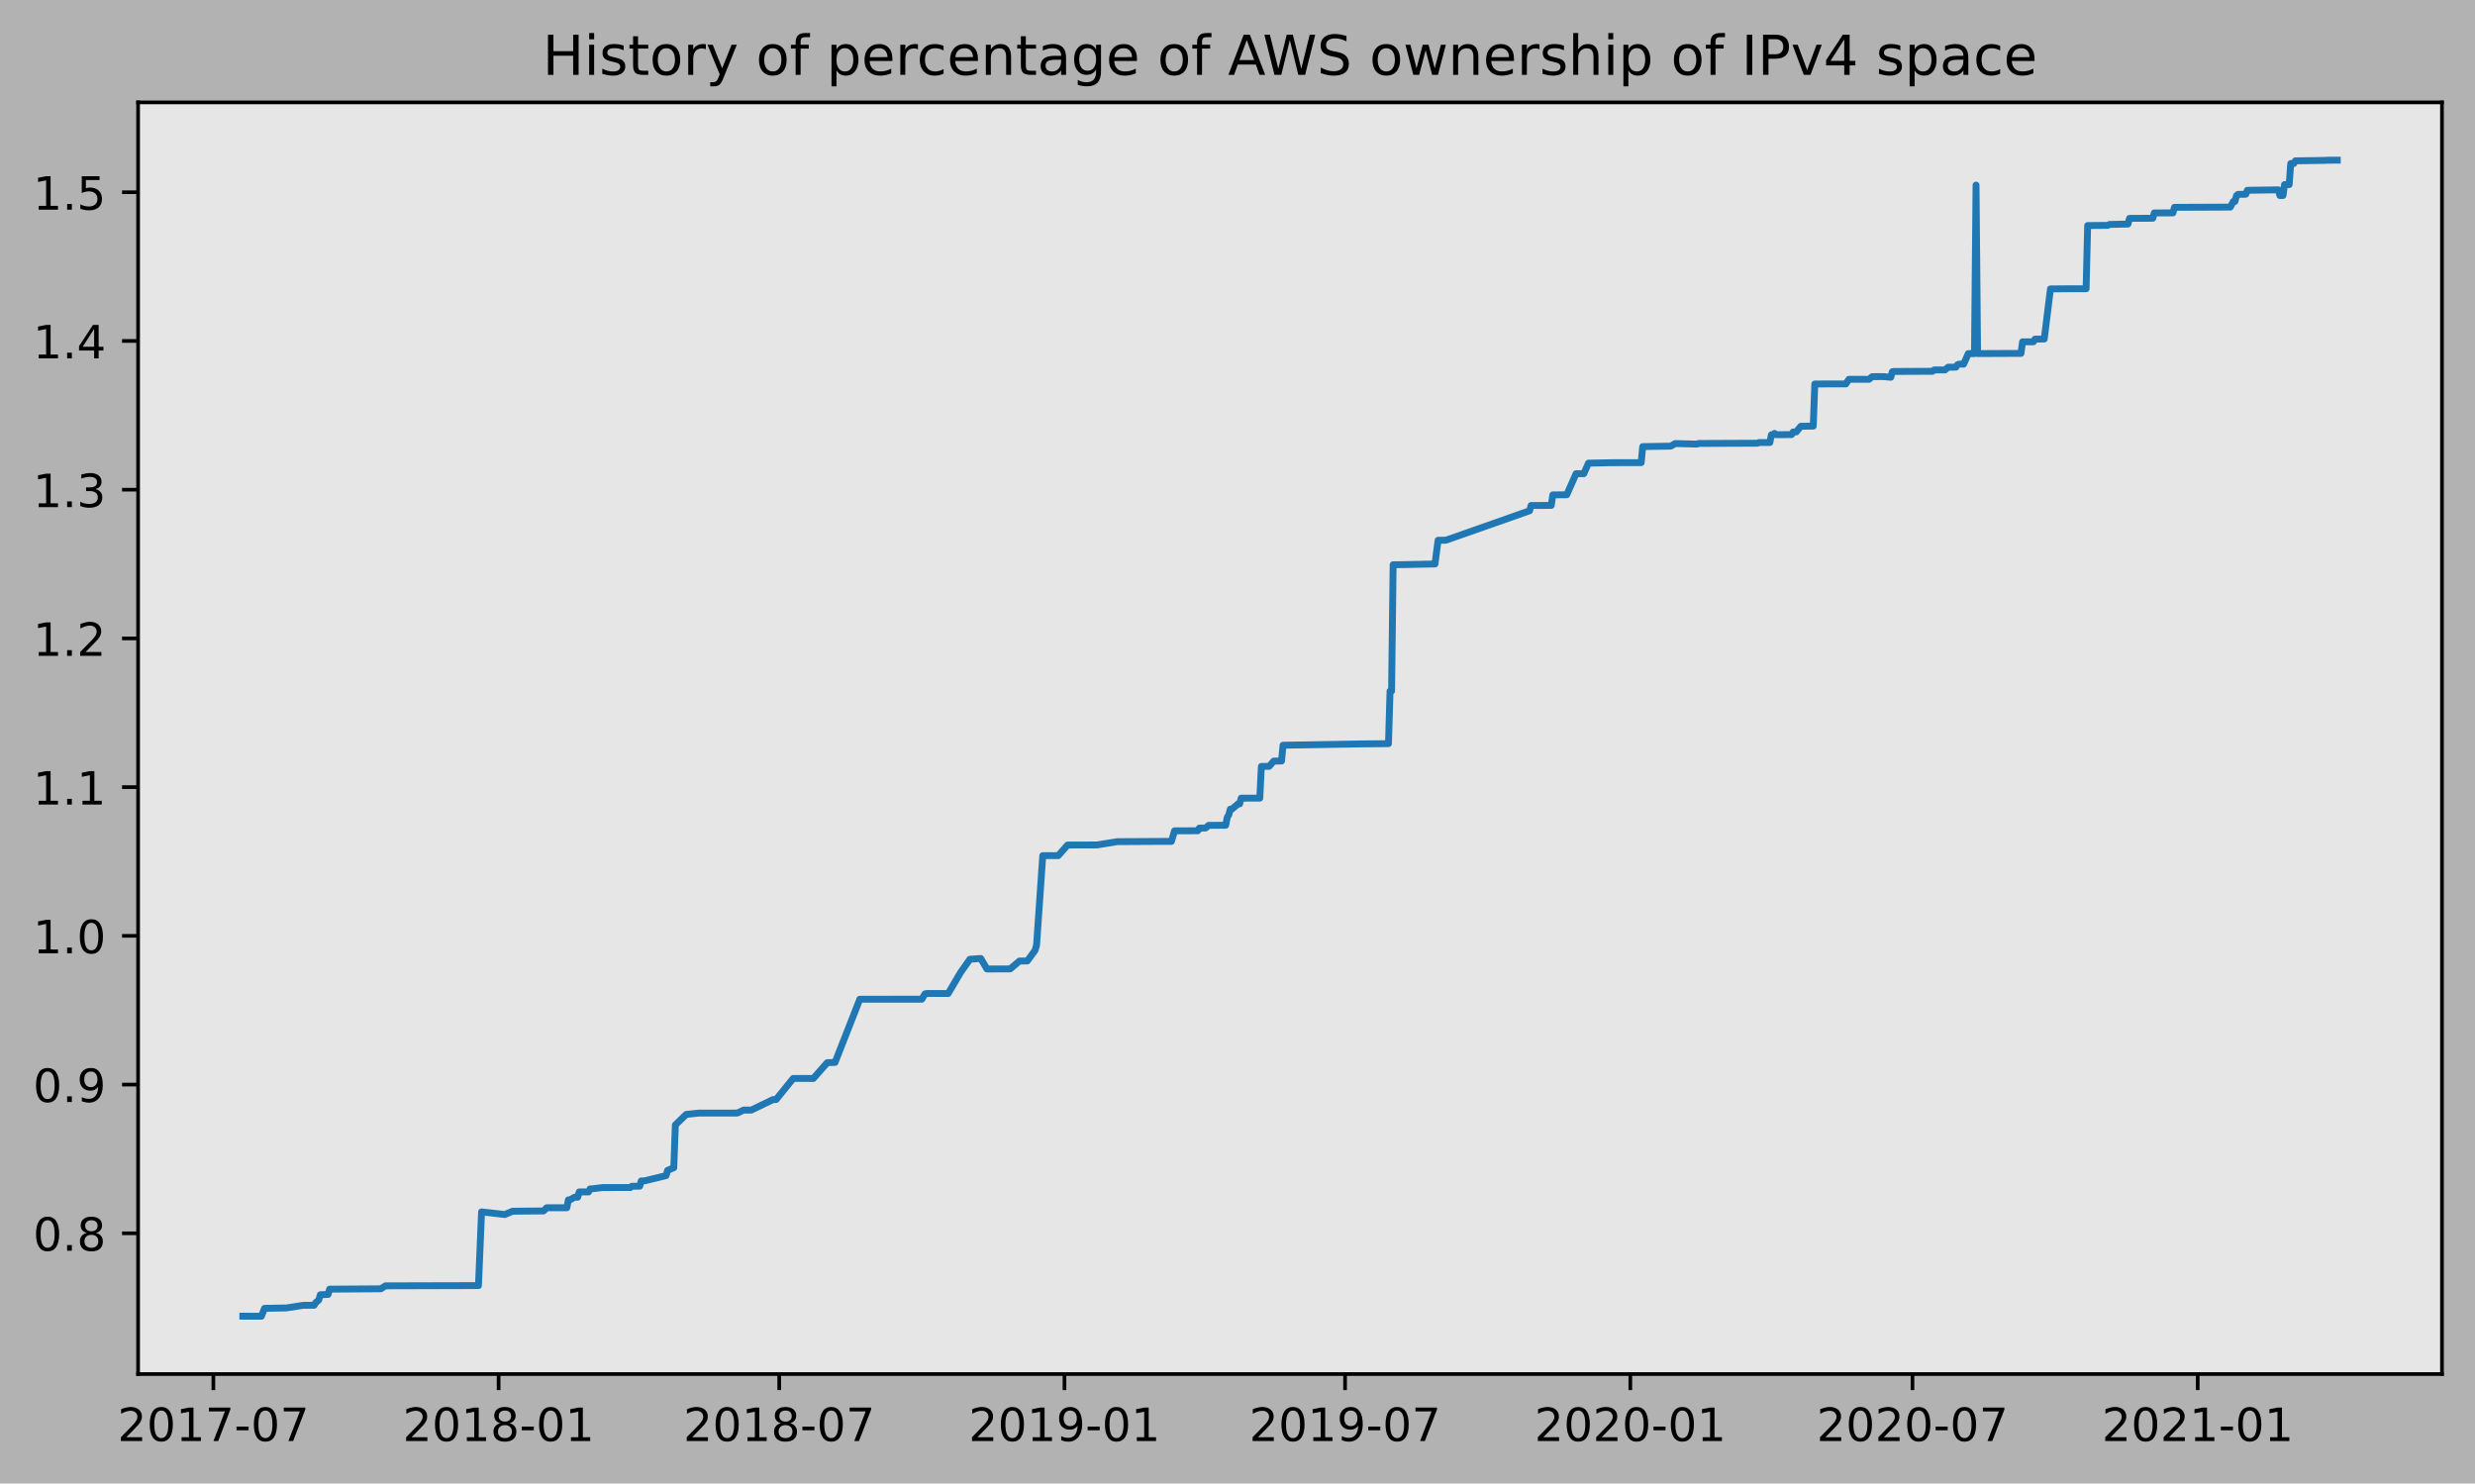
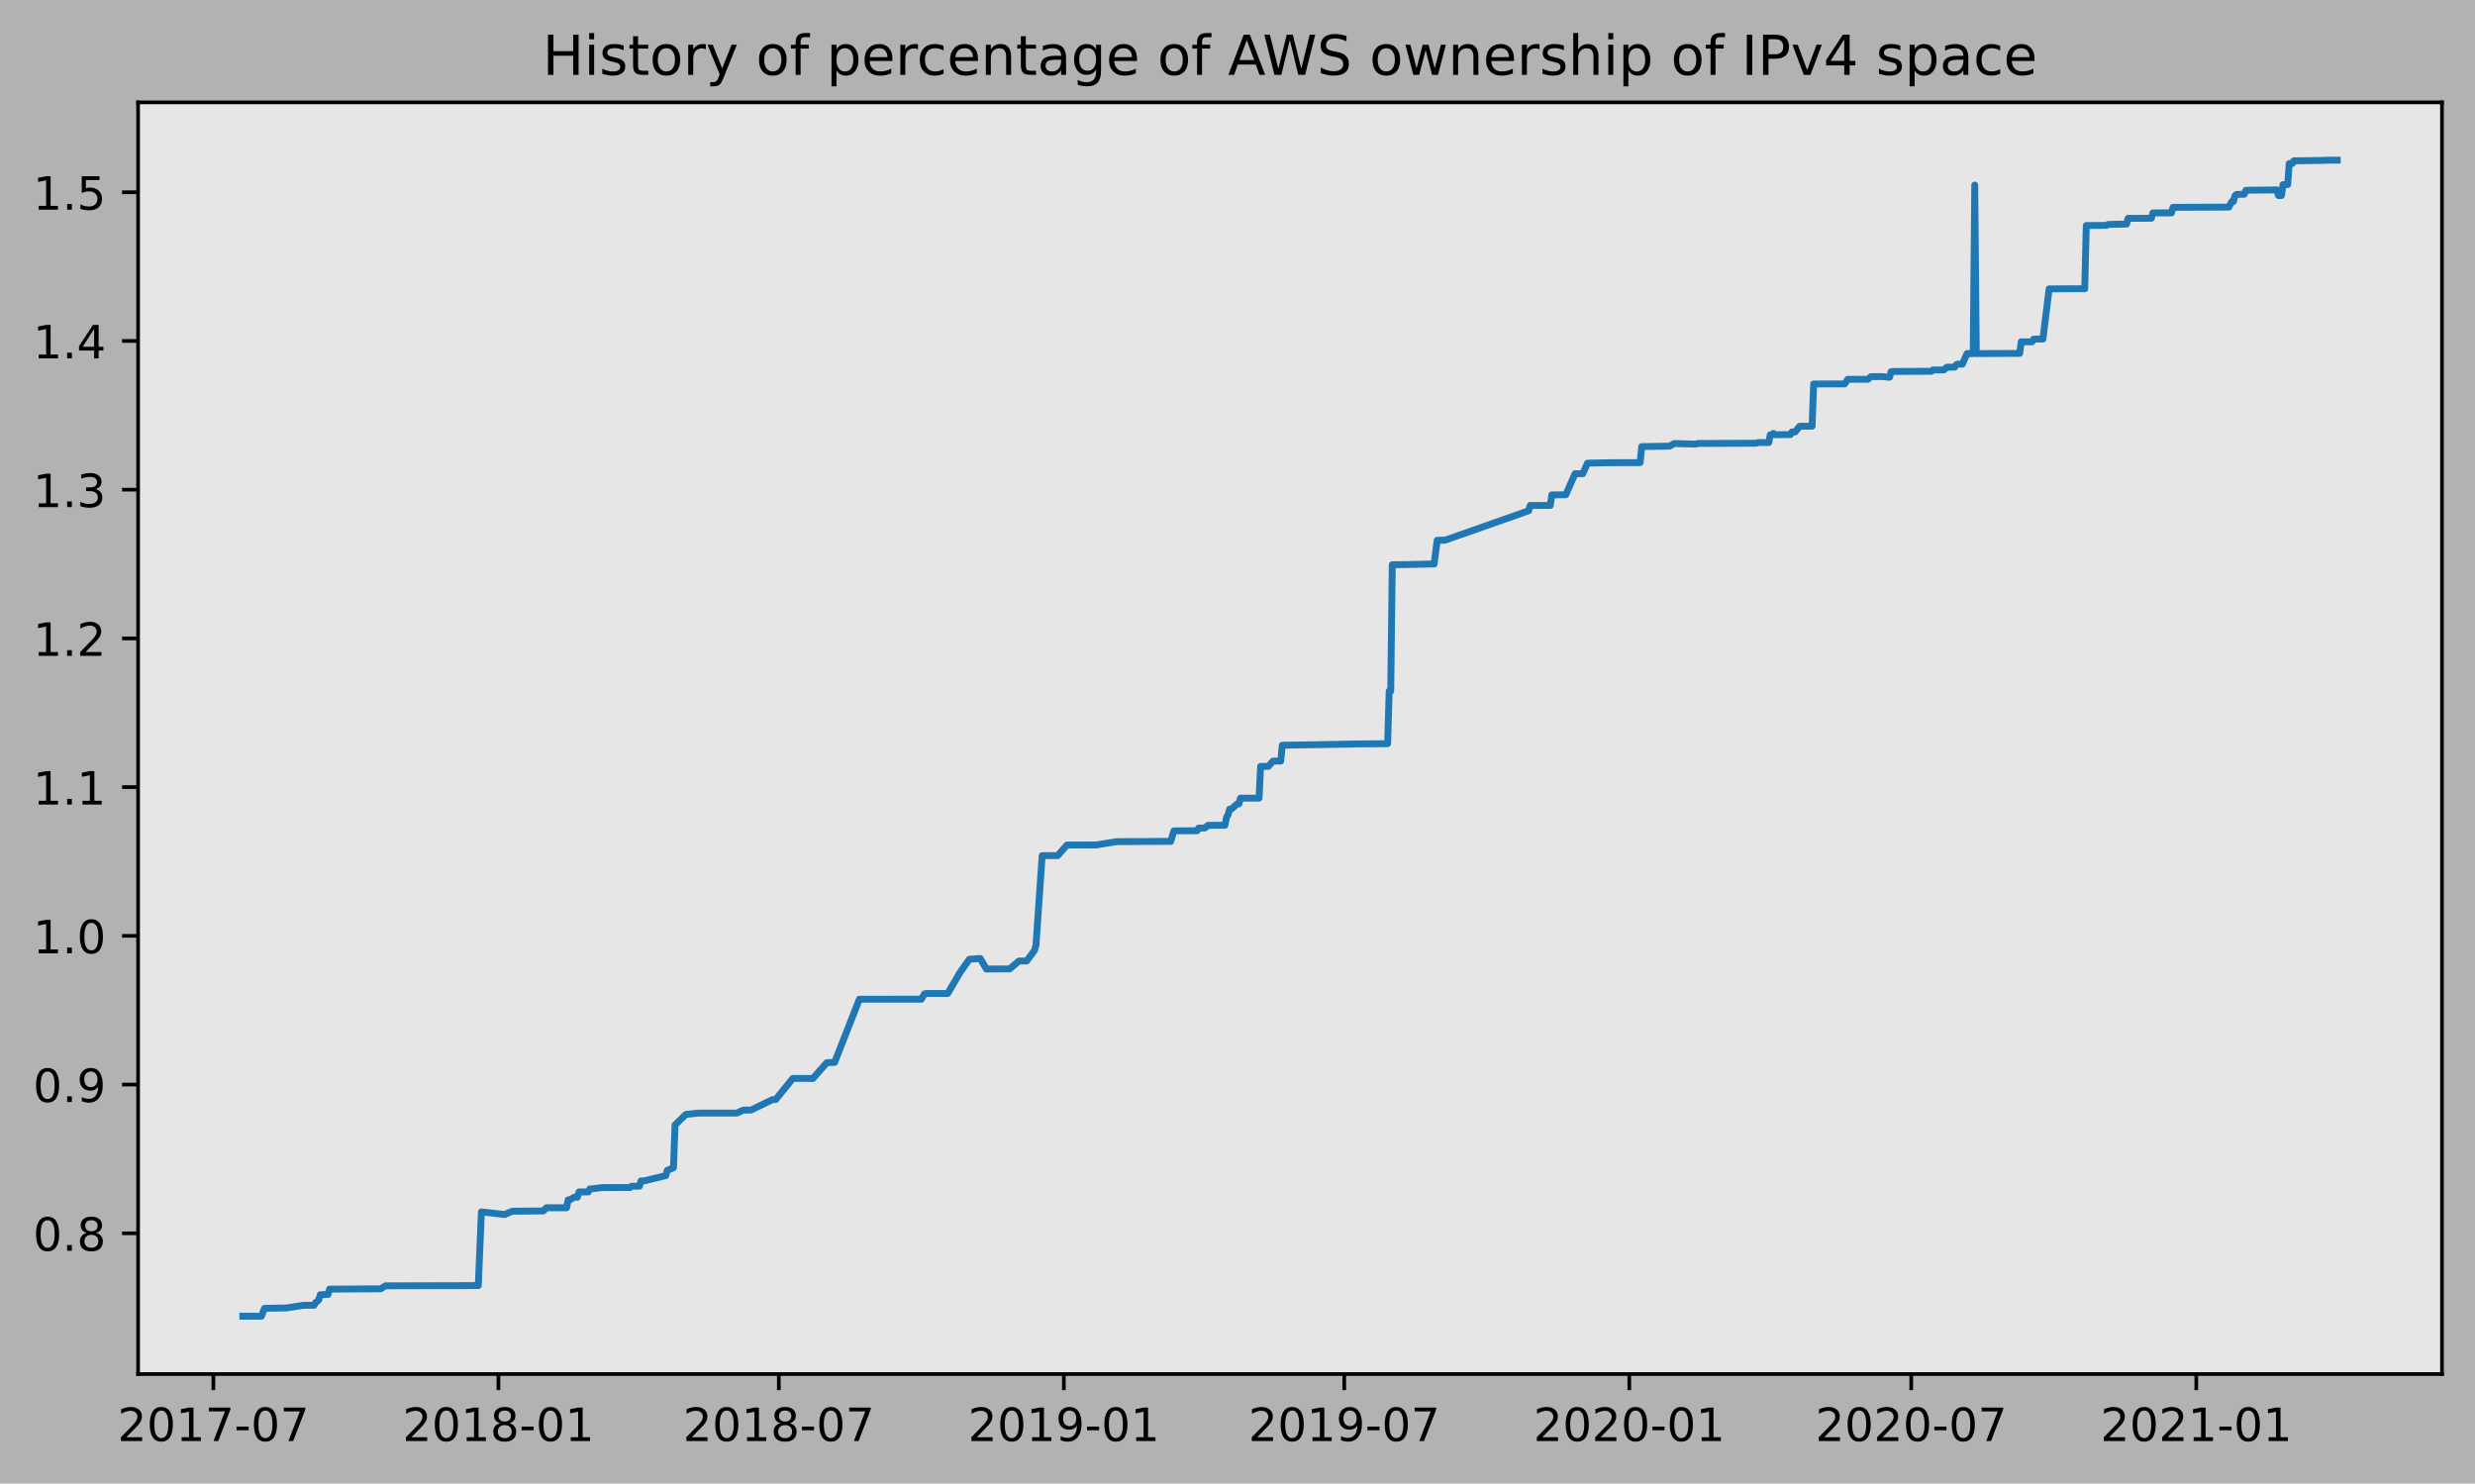
<svg xmlns="http://www.w3.org/2000/svg" xmlns:xlink="http://www.w3.org/1999/xlink" height="323.396pt" version="1.1" viewBox="0 0 539.503 323.396" width="539.503pt">
  <defs>
    <style type="text/css">
*{stroke-linecap:butt;stroke-linejoin:round;}
  </style>
  </defs>
  <g id="figure_1">
    <g id="patch_1">
      <path d="M 0 323.396  L 539.503 323.396  L 539.503 0  L 0 0  z " style="fill:#b2b2b2;" />
    </g>
    <g id="axes_1">
      <g id="patch_2">
        <path d="M 30.103 299.518  L 532.303 299.518  L 532.303 22.318  L 30.103 22.318  z " style="fill:#e6e6e6;" />
      </g>
      <g id="matplotlib.axis_1">
        <g id="xtick_1">
          <g id="line2d_1">
            <defs>
-               <path d="M 0 0  L 0 3.5  " id="mc5b2ee2602" style="stroke:#000000;stroke-width:0.8;" />
-             </defs>
-             <g>
-               <use style="stroke:#000000;stroke-width:0.8;" x="46.51" xlink:href="#mc5b2ee2602" y="299.518" />
+               <path d="M 0 0  L 0 3.5  " id="m5a21ed9636" style="stroke:#000000;stroke-width:0.8;" />
+             </defs>
+             <g>
+               <use style="stroke:#000000;stroke-width:0.8;" x="46.514" xlink:href="#m5a21ed9636" y="299.518" />
            </g>
          </g>
          <g id="text_1">
            <defs>
              <path d="M 19.188 8.297  L 53.609 8.297  L 53.609 0  L 7.328 0  L 7.328 8.297  Q 12.938 14.109 22.625 23.891  Q 32.328 33.688 34.812 36.531  Q 39.547 41.844 41.422 45.531  Q 43.312 49.219 43.312 52.781  Q 43.312 58.594 39.234 62.25  Q 35.156 65.922 28.609 65.922  Q 23.969 65.922 18.812 64.312  Q 13.672 62.703 7.812 59.422  L 7.812 69.391  Q 13.766 71.781 18.938 73  Q 24.125 74.219 28.422 74.219  Q 39.75 74.219 46.484 68.547  Q 53.219 62.891 53.219 53.422  Q 53.219 48.922 51.531 44.891  Q 49.859 40.875 45.406 35.406  Q 44.188 33.984 37.641 27.219  Q 31.109 20.453 19.188 8.297  z " id="DejaVuSans-50" />
              <path d="M 31.781 66.406  Q 24.172 66.406 20.328 58.906  Q 16.5 51.422 16.5 36.375  Q 16.5 21.391 20.328 13.891  Q 24.172 6.391 31.781 6.391  Q 39.453 6.391 43.281 13.891  Q 47.125 21.391 47.125 36.375  Q 47.125 51.422 43.281 58.906  Q 39.453 66.406 31.781 66.406  z M 31.781 74.219  Q 44.047 74.219 50.516 64.516  Q 56.984 54.828 56.984 36.375  Q 56.984 17.969 50.516 8.266  Q 44.047 -1.422 31.781 -1.422  Q 19.531 -1.422 13.062 8.266  Q 6.594 17.969 6.594 36.375  Q 6.594 54.828 13.062 64.516  Q 19.531 74.219 31.781 74.219  z " id="DejaVuSans-48" />
              <path d="M 12.406 8.297  L 28.516 8.297  L 28.516 63.922  L 10.984 60.406  L 10.984 69.391  L 28.422 72.906  L 38.281 72.906  L 38.281 8.297  L 54.391 8.297  L 54.391 0  L 12.406 0  z " id="DejaVuSans-49" />
              <path d="M 8.203 72.906  L 55.078 72.906  L 55.078 68.703  L 28.609 0  L 18.312 0  L 43.219 64.594  L 8.203 64.594  z " id="DejaVuSans-55" />
              <path d="M 4.891 31.391  L 31.203 31.391  L 31.203 23.391  L 4.891 23.391  z " id="DejaVuSans-45" />
            </defs>
-             <g transform="translate(25.61829 314.1166)scale(0.1 -0.1)">
+             <g transform="translate(25.62304 314.1166)scale(0.1 -0.1)">
              <use xlink:href="#DejaVuSans-50" />
              <use x="63.623" xlink:href="#DejaVuSans-48" />
              <use x="127.246" xlink:href="#DejaVuSans-49" />
              <use x="190.869" xlink:href="#DejaVuSans-55" />
              <use x="254.492" xlink:href="#DejaVuSans-45" />
              <use x="290.576" xlink:href="#DejaVuSans-48" />
              <use x="354.199" xlink:href="#DejaVuSans-55" />
            </g>
          </g>
        </g>
        <g id="xtick_2">
          <g id="line2d_2">
            <g>
-               <use style="stroke:#000000;stroke-width:0.8;" x="108.689" xlink:href="#mc5b2ee2602" y="299.518" />
+               <use style="stroke:#000000;stroke-width:0.8;" x="108.648" xlink:href="#m5a21ed9636" y="299.518" />
            </g>
          </g>
          <g id="text_2">
            <defs>
              <path d="M 31.781 34.625  Q 24.75 34.625 20.719 30.859  Q 16.703 27.094 16.703 20.516  Q 16.703 13.922 20.719 10.156  Q 24.75 6.391 31.781 6.391  Q 38.812 6.391 42.859 10.172  Q 46.922 13.969 46.922 20.516  Q 46.922 27.094 42.891 30.859  Q 38.875 34.625 31.781 34.625  z M 21.922 38.812  Q 15.578 40.375 12.031 44.719  Q 8.5 49.078 8.5 55.328  Q 8.5 64.062 14.719 69.141  Q 20.953 74.219 31.781 74.219  Q 42.672 74.219 48.875 69.141  Q 55.078 64.062 55.078 55.328  Q 55.078 49.078 51.531 44.719  Q 48 40.375 41.703 38.812  Q 48.828 37.156 52.797 32.312  Q 56.781 27.484 56.781 20.516  Q 56.781 9.906 50.312 4.234  Q 43.844 -1.422 31.781 -1.422  Q 19.734 -1.422 13.25 4.234  Q 6.781 9.906 6.781 20.516  Q 6.781 27.484 10.781 32.312  Q 14.797 37.156 21.922 38.812  z M 18.312 54.391  Q 18.312 48.734 21.844 45.562  Q 25.391 42.391 31.781 42.391  Q 38.141 42.391 41.719 45.562  Q 45.312 48.734 45.312 54.391  Q 45.312 60.062 41.719 63.234  Q 38.141 66.406 31.781 66.406  Q 25.391 66.406 21.844 63.234  Q 18.312 60.062 18.312 54.391  z " id="DejaVuSans-56" />
            </defs>
-             <g transform="translate(87.79769 314.1166)scale(0.1 -0.1)">
+             <g transform="translate(87.75645 314.1166)scale(0.1 -0.1)">
              <use xlink:href="#DejaVuSans-50" />
              <use x="63.623" xlink:href="#DejaVuSans-48" />
              <use x="127.246" xlink:href="#DejaVuSans-49" />
              <use x="190.869" xlink:href="#DejaVuSans-56" />
              <use x="254.492" xlink:href="#DejaVuSans-45" />
              <use x="290.576" xlink:href="#DejaVuSans-48" />
              <use x="354.199" xlink:href="#DejaVuSans-49" />
            </g>
          </g>
        </g>
        <g id="xtick_3">
          <g id="line2d_3">
            <g>
-               <use style="stroke:#000000;stroke-width:0.8;" x="169.855" xlink:href="#mc5b2ee2602" y="299.518" />
+               <use style="stroke:#000000;stroke-width:0.8;" x="169.768" xlink:href="#m5a21ed9636" y="299.518" />
            </g>
          </g>
          <g id="text_3">
-             <g transform="translate(148.9633 314.1166)scale(0.1 -0.1)">
+             <g transform="translate(148.8768 314.1166)scale(0.1 -0.1)">
              <use xlink:href="#DejaVuSans-50" />
              <use x="63.623" xlink:href="#DejaVuSans-48" />
              <use x="127.246" xlink:href="#DejaVuSans-49" />
              <use x="190.869" xlink:href="#DejaVuSans-56" />
              <use x="254.492" xlink:href="#DejaVuSans-45" />
              <use x="290.576" xlink:href="#DejaVuSans-48" />
              <use x="354.199" xlink:href="#DejaVuSans-55" />
            </g>
          </g>
        </g>
        <g id="xtick_4">
          <g id="line2d_4">
            <g>
-               <use style="stroke:#000000;stroke-width:0.8;" x="232.034" xlink:href="#mc5b2ee2602" y="299.518" />
+               <use style="stroke:#000000;stroke-width:0.8;" x="231.902" xlink:href="#m5a21ed9636" y="299.518" />
            </g>
          </g>
          <g id="text_4">
            <defs>
              <path d="M 10.984 1.516  L 10.984 10.5  Q 14.703 8.734 18.5 7.812  Q 22.312 6.891 25.984 6.891  Q 35.75 6.891 40.891 13.453  Q 46.047 20.016 46.781 33.406  Q 43.953 29.203 39.594 26.953  Q 35.25 24.703 29.984 24.703  Q 19.047 24.703 12.672 31.312  Q 6.297 37.938 6.297 49.422  Q 6.297 60.641 12.938 67.422  Q 19.578 74.219 30.609 74.219  Q 43.266 74.219 49.922 64.516  Q 56.594 54.828 56.594 36.375  Q 56.594 19.141 48.406 8.859  Q 40.234 -1.422 26.422 -1.422  Q 22.703 -1.422 18.891 -0.688  Q 15.094 0.047 10.984 1.516  z M 30.609 32.422  Q 37.25 32.422 41.125 36.953  Q 45.016 41.5 45.016 49.422  Q 45.016 57.281 41.125 61.844  Q 37.25 66.406 30.609 66.406  Q 23.969 66.406 20.094 61.844  Q 16.219 57.281 16.219 49.422  Q 16.219 41.5 20.094 36.953  Q 23.969 32.422 30.609 32.422  z " id="DejaVuSans-57" />
            </defs>
-             <g transform="translate(211.1427 314.1166)scale(0.1 -0.1)">
+             <g transform="translate(211.0102 314.1166)scale(0.1 -0.1)">
              <use xlink:href="#DejaVuSans-50" />
              <use x="63.623" xlink:href="#DejaVuSans-48" />
              <use x="127.246" xlink:href="#DejaVuSans-49" />
              <use x="190.869" xlink:href="#DejaVuSans-57" />
              <use x="254.492" xlink:href="#DejaVuSans-45" />
              <use x="290.576" xlink:href="#DejaVuSans-48" />
              <use x="354.199" xlink:href="#DejaVuSans-49" />
            </g>
          </g>
        </g>
        <g id="xtick_5">
          <g id="line2d_5">
            <g>
-               <use style="stroke:#000000;stroke-width:0.8;" x="293.2" xlink:href="#mc5b2ee2602" y="299.518" />
+               <use style="stroke:#000000;stroke-width:0.8;" x="293.022" xlink:href="#m5a21ed9636" y="299.518" />
            </g>
          </g>
          <g id="text_5">
-             <g transform="translate(272.3083 314.1166)scale(0.1 -0.1)">
+             <g transform="translate(272.1306 314.1166)scale(0.1 -0.1)">
              <use xlink:href="#DejaVuSans-50" />
              <use x="63.623" xlink:href="#DejaVuSans-48" />
              <use x="127.246" xlink:href="#DejaVuSans-49" />
              <use x="190.869" xlink:href="#DejaVuSans-57" />
              <use x="254.492" xlink:href="#DejaVuSans-45" />
              <use x="290.576" xlink:href="#DejaVuSans-48" />
              <use x="354.199" xlink:href="#DejaVuSans-55" />
            </g>
          </g>
        </g>
        <g id="xtick_6">
          <g id="line2d_6">
            <g>
-               <use style="stroke:#000000;stroke-width:0.8;" x="355.379" xlink:href="#mc5b2ee2602" y="299.518" />
+               <use style="stroke:#000000;stroke-width:0.8;" x="355.155" xlink:href="#m5a21ed9636" y="299.518" />
            </g>
          </g>
          <g id="text_6">
-             <g transform="translate(334.4877 314.1166)scale(0.1 -0.1)">
+             <g transform="translate(334.264 314.1166)scale(0.1 -0.1)">
              <use xlink:href="#DejaVuSans-50" />
              <use x="63.623" xlink:href="#DejaVuSans-48" />
              <use x="127.246" xlink:href="#DejaVuSans-50" />
              <use x="190.869" xlink:href="#DejaVuSans-48" />
              <use x="254.492" xlink:href="#DejaVuSans-45" />
              <use x="290.576" xlink:href="#DejaVuSans-48" />
              <use x="354.199" xlink:href="#DejaVuSans-49" />
            </g>
          </g>
        </g>
        <g id="xtick_7">
          <g id="line2d_7">
            <g>
-               <use style="stroke:#000000;stroke-width:0.8;" x="416.883" xlink:href="#mc5b2ee2602" y="299.518" />
+               <use style="stroke:#000000;stroke-width:0.8;" x="416.613" xlink:href="#m5a21ed9636" y="299.518" />
            </g>
          </g>
          <g id="text_7">
-             <g transform="translate(395.9912 314.1166)scale(0.1 -0.1)">
+             <g transform="translate(395.722 314.1166)scale(0.1 -0.1)">
              <use xlink:href="#DejaVuSans-50" />
              <use x="63.623" xlink:href="#DejaVuSans-48" />
              <use x="127.246" xlink:href="#DejaVuSans-50" />
              <use x="190.869" xlink:href="#DejaVuSans-48" />
              <use x="254.492" xlink:href="#DejaVuSans-45" />
              <use x="290.576" xlink:href="#DejaVuSans-48" />
              <use x="354.199" xlink:href="#DejaVuSans-55" />
            </g>
          </g>
        </g>
        <g id="xtick_8">
          <g id="line2d_8">
            <g>
-               <use style="stroke:#000000;stroke-width:0.8;" x="479.062" xlink:href="#mc5b2ee2602" y="299.518" />
+               <use style="stroke:#000000;stroke-width:0.8;" x="478.747" xlink:href="#m5a21ed9636" y="299.518" />
            </g>
          </g>
          <g id="text_8">
-             <g transform="translate(458.1706 314.1166)scale(0.1 -0.1)">
+             <g transform="translate(457.8554 314.1166)scale(0.1 -0.1)">
              <use xlink:href="#DejaVuSans-50" />
              <use x="63.623" xlink:href="#DejaVuSans-48" />
              <use x="127.246" xlink:href="#DejaVuSans-50" />
              <use x="190.869" xlink:href="#DejaVuSans-49" />
              <use x="254.492" xlink:href="#DejaVuSans-45" />
              <use x="290.576" xlink:href="#DejaVuSans-48" />
              <use x="354.199" xlink:href="#DejaVuSans-49" />
            </g>
          </g>
        </g>
      </g>
      <g id="matplotlib.axis_2">
        <g id="ytick_1">
          <g id="line2d_9">
            <defs>
-               <path d="M 0 0  L -3.5 0  " id="m2e779ce9b9" style="stroke:#000000;stroke-width:0.8;" />
-             </defs>
-             <g>
-               <use style="stroke:#000000;stroke-width:0.8;" x="30.103" xlink:href="#m2e779ce9b9" y="268.837" />
+               <path d="M 0 0  L -3.5 0  " id="m86e9ea1f00" style="stroke:#000000;stroke-width:0.8;" />
+             </defs>
+             <g>
+               <use style="stroke:#000000;stroke-width:0.8;" x="30.103" xlink:href="#m86e9ea1f00" y="268.837" />
            </g>
          </g>
          <g id="text_9">
            <defs>
              <path d="M 10.688 12.406  L 21 12.406  L 21 0  L 10.688 0  z " id="DejaVuSans-46" />
            </defs>
            <g transform="translate(7.2 272.6362)scale(0.1 -0.1)">
              <use xlink:href="#DejaVuSans-48" />
              <use x="63.623" xlink:href="#DejaVuSans-46" />
              <use x="95.41" xlink:href="#DejaVuSans-56" />
            </g>
          </g>
        </g>
        <g id="ytick_2">
          <g id="line2d_10">
            <g>
-               <use style="stroke:#000000;stroke-width:0.8;" x="30.103" xlink:href="#m2e779ce9b9" y="236.418" />
+               <use style="stroke:#000000;stroke-width:0.8;" x="30.103" xlink:href="#m86e9ea1f00" y="236.418" />
            </g>
          </g>
          <g id="text_10">
-             <g transform="translate(7.2 240.217)scale(0.1 -0.1)">
+             <g transform="translate(7.2 240.2171)scale(0.1 -0.1)">
              <use xlink:href="#DejaVuSans-48" />
              <use x="63.623" xlink:href="#DejaVuSans-46" />
              <use x="95.41" xlink:href="#DejaVuSans-57" />
            </g>
          </g>
        </g>
        <g id="ytick_3">
          <g id="line2d_11">
            <g>
-               <use style="stroke:#000000;stroke-width:0.8;" x="30.103" xlink:href="#m2e779ce9b9" y="203.999" />
+               <use style="stroke:#000000;stroke-width:0.8;" x="30.103" xlink:href="#m86e9ea1f00" y="203.999" />
            </g>
          </g>
          <g id="text_11">
-             <g transform="translate(7.2 207.7979)scale(0.1 -0.1)">
+             <g transform="translate(7.2 207.7981)scale(0.1 -0.1)">
              <use xlink:href="#DejaVuSans-49" />
              <use x="63.623" xlink:href="#DejaVuSans-46" />
              <use x="95.41" xlink:href="#DejaVuSans-48" />
            </g>
          </g>
        </g>
        <g id="ytick_4">
          <g id="line2d_12">
            <g>
-               <use style="stroke:#000000;stroke-width:0.8;" x="30.103" xlink:href="#m2e779ce9b9" y="171.58" />
+               <use style="stroke:#000000;stroke-width:0.8;" x="30.103" xlink:href="#m86e9ea1f00" y="171.58" />
            </g>
          </g>
          <g id="text_12">
-             <g transform="translate(7.2 175.3788)scale(0.1 -0.1)">
+             <g transform="translate(7.2 175.379)scale(0.1 -0.1)">
              <use xlink:href="#DejaVuSans-49" />
              <use x="63.623" xlink:href="#DejaVuSans-46" />
              <use x="95.41" xlink:href="#DejaVuSans-49" />
            </g>
          </g>
        </g>
        <g id="ytick_5">
          <g id="line2d_13">
            <g>
-               <use style="stroke:#000000;stroke-width:0.8;" x="30.103" xlink:href="#m2e779ce9b9" y="139.16" />
+               <use style="stroke:#000000;stroke-width:0.8;" x="30.103" xlink:href="#m86e9ea1f00" y="139.161" />
            </g>
          </g>
          <g id="text_13">
-             <g transform="translate(7.2 142.9596)scale(0.1 -0.1)">
+             <g transform="translate(7.2 142.96)scale(0.1 -0.1)">
              <use xlink:href="#DejaVuSans-49" />
              <use x="63.623" xlink:href="#DejaVuSans-46" />
              <use x="95.41" xlink:href="#DejaVuSans-50" />
            </g>
          </g>
        </g>
        <g id="ytick_6">
          <g id="line2d_14">
            <g>
-               <use style="stroke:#000000;stroke-width:0.8;" x="30.103" xlink:href="#m2e779ce9b9" y="106.741" />
+               <use style="stroke:#000000;stroke-width:0.8;" x="30.103" xlink:href="#m86e9ea1f00" y="106.742" />
            </g>
          </g>
          <g id="text_14">
            <defs>
              <path d="M 40.578 39.312  Q 47.656 37.797 51.625 33  Q 55.609 28.219 55.609 21.188  Q 55.609 10.406 48.188 4.484  Q 40.766 -1.422 27.094 -1.422  Q 22.516 -1.422 17.656 -0.516  Q 12.797 0.391 7.625 2.203  L 7.625 11.719  Q 11.719 9.328 16.594 8.109  Q 21.484 6.891 26.812 6.891  Q 36.078 6.891 40.938 10.547  Q 45.797 14.203 45.797 21.188  Q 45.797 27.641 41.281 31.266  Q 36.766 34.906 28.719 34.906  L 20.219 34.906  L 20.219 43.016  L 29.109 43.016  Q 36.375 43.016 40.234 45.922  Q 44.094 48.828 44.094 54.297  Q 44.094 59.906 40.109 62.906  Q 36.141 65.922 28.719 65.922  Q 24.656 65.922 20.016 65.031  Q 15.375 64.156 9.812 62.312  L 9.812 71.094  Q 15.438 72.656 20.344 73.438  Q 25.25 74.219 29.594 74.219  Q 40.828 74.219 47.359 69.109  Q 53.906 64.016 53.906 55.328  Q 53.906 49.266 50.438 45.094  Q 46.969 40.922 40.578 39.312  z " id="DejaVuSans-51" />
            </defs>
-             <g transform="translate(7.2 110.5405)scale(0.1 -0.1)">
+             <g transform="translate(7.2 110.5409)scale(0.1 -0.1)">
              <use xlink:href="#DejaVuSans-49" />
              <use x="63.623" xlink:href="#DejaVuSans-46" />
              <use x="95.41" xlink:href="#DejaVuSans-51" />
            </g>
          </g>
        </g>
        <g id="ytick_7">
          <g id="line2d_15">
            <g>
-               <use style="stroke:#000000;stroke-width:0.8;" x="30.103" xlink:href="#m2e779ce9b9" y="74.322" />
+               <use style="stroke:#000000;stroke-width:0.8;" x="30.103" xlink:href="#m86e9ea1f00" y="74.323" />
            </g>
          </g>
          <g id="text_15">
            <defs>
              <path d="M 37.797 64.312  L 12.891 25.391  L 37.797 25.391  z M 35.203 72.906  L 47.609 72.906  L 47.609 25.391  L 58.016 25.391  L 58.016 17.188  L 47.609 17.188  L 47.609 0  L 37.797 0  L 37.797 17.188  L 4.891 17.188  L 4.891 26.703  z " id="DejaVuSans-52" />
            </defs>
-             <g transform="translate(7.2 78.12139)scale(0.1 -0.1)">
+             <g transform="translate(7.2 78.12186)scale(0.1 -0.1)">
              <use xlink:href="#DejaVuSans-49" />
              <use x="63.623" xlink:href="#DejaVuSans-46" />
              <use x="95.41" xlink:href="#DejaVuSans-52" />
            </g>
          </g>
        </g>
        <g id="ytick_8">
          <g id="line2d_16">
            <g>
-               <use style="stroke:#000000;stroke-width:0.8;" x="30.103" xlink:href="#m2e779ce9b9" y="41.903" />
+               <use style="stroke:#000000;stroke-width:0.8;" x="30.103" xlink:href="#m86e9ea1f00" y="41.904" />
            </g>
          </g>
          <g id="text_16">
            <defs>
              <path d="M 10.797 72.906  L 49.516 72.906  L 49.516 64.594  L 19.828 64.594  L 19.828 46.734  Q 21.969 47.469 24.109 47.828  Q 26.266 48.188 28.422 48.188  Q 40.625 48.188 47.75 41.5  Q 54.891 34.812 54.891 23.391  Q 54.891 11.625 47.562 5.094  Q 40.234 -1.422 26.906 -1.422  Q 22.312 -1.422 17.547 -0.641  Q 12.797 0.141 7.719 1.703  L 7.719 11.625  Q 12.109 9.234 16.797 8.062  Q 21.484 6.891 26.703 6.891  Q 35.156 6.891 40.078 11.328  Q 45.016 15.766 45.016 23.391  Q 45.016 31 40.078 35.438  Q 35.156 39.891 26.703 39.891  Q 22.75 39.891 18.812 39.016  Q 14.891 38.141 10.797 36.281  z " id="DejaVuSans-53" />
            </defs>
-             <g transform="translate(7.2 45.70226)scale(0.1 -0.1)">
+             <g transform="translate(7.2 45.7028)scale(0.1 -0.1)">
              <use xlink:href="#DejaVuSans-49" />
              <use x="63.623" xlink:href="#DejaVuSans-46" />
              <use x="95.41" xlink:href="#DejaVuSans-53" />
            </g>
          </g>
        </g>
      </g>
      <g id="line2d_17">
-         <path clip-path="url(#pd9cfe13bfe)" d="M 52.93 286.906  L 56.986 286.918  L 57.661 285.197  L 62.392 285.111  L 66.11 284.537  L 68.475 284.525  L 68.813 283.951  L 69.489 283.377  L 69.827 282.23  L 71.517 282.158  L 71.855 281.01  L 83.006 280.936  L 84.02 280.291  L 104.296 280.237  L 104.972 264.169  L 110.041 264.743  L 111.73 264.025  L 118.489 263.96  L 119.165 263.27  L 123.558 263.271  L 123.896 261.55  L 124.234 261.545  L 125.248 260.97  L 125.924 260.967  L 126.262 259.819  L 128.289 259.817  L 128.627 259.16  L 128.965 259.156  L 131.331 258.869  L 137.413 258.861  L 137.751 258.574  L 139.441 258.572  L 139.779 257.424  L 140.455 257.415  L 145.186 256.267  L 145.524 255.119  L 146.875 254.545  L 147.213 245.22  L 149.579 242.924  L 152.282 242.637  L 160.731 242.626  L 162.082 241.98  L 163.772 241.98  L 168.503 239.685  L 169.179 239.678  L 172.896 235.085  L 174.924 235.074  L 177.289 235.092  L 180.331 231.639  L 182.02 231.592  L 187.427 217.814  L 200.944 217.806  L 201.62 216.659  L 201.958 216.569  L 206.689 216.562  L 209.393 211.971  L 211.42 209.102  L 213.786 208.929  L 215.138 211.225  L 220.206 211.204  L 222.234 209.483  L 223.924 209.481  L 225.613 207.185  L 225.951 206.028  L 227.303 186.517  L 230.682 186.508  L 232.71 184.203  L 239.131 184.183  L 243.524 183.466  L 253.662 183.408  L 255.351 183.408  L 256.027 181.11  L 261.096 181.085  L 261.434 180.511  L 262.786 180.491  L 263.462 179.917  L 267.179 179.885  L 267.517 178.164  L 267.855 177.59  L 268.193 176.379  L 268.531 176.377  L 269.882 175.229  L 270.22 175.229  L 270.558 173.986  L 274.613 173.979  L 274.951 167.066  L 276.641 167.055  L 277.655 165.904  L 279.345 165.895  L 279.682 162.447  L 295.903 162.167  L 302.662 162.101  L 303 150.651  L 303.338 150.65  L 303.676 123.104  L 305.703 123.081  L 312.8 122.936  L 313.476 117.771  L 315.165 117.76  L 333.414 111.339  L 333.751 110.192  L 338.145 110.174  L 338.483 107.878  L 341.524 107.847  L 343.551 103.256  L 345.241 103.254  L 346.255 100.958  L 351.324 100.858  L 357.745 100.847  L 358.083 97.352  L 364.165 97.253  L 365.179 96.682  L 369.91 96.809  L 370.248 96.668  L 383.089 96.612  L 383.427 96.469  L 385.793 96.46  L 386.131 94.774  L 386.469 94.774  L 386.807 94.473  L 387.145 94.756  L 390.524 94.733  L 390.862 94.161  L 391.538 94.159  L 392.552 92.918  L 395.255 92.889  L 395.593 83.703  L 399.986 83.683  L 402.352 83.687  L 403.027 82.683  L 407.421 82.678  L 408.096 82.104  L 410.462 82.088  L 412.152 82.24  L 412.49 81.029  L 412.827 80.973  L 421.276 80.93  L 421.614 80.643  L 423.979 80.633  L 424.655 80.044  L 426.345 80.037  L 426.683 79.517  L 427.021 79.373  L 428.034 79.373  L 429.048 77.078  L 430.4 77.078  L 430.738 40.348  L 431.076 77.075  L 440.538 77.032  L 440.876 74.508  L 443.241 74.507  L 443.579 73.931  L 445.607 73.899  L 446.959 62.978  L 452.027 62.937  L 454.731 62.937  L 455.069 49.164  L 459.462 49.124  L 459.8 48.925  L 463.855 48.837  L 464.193 47.599  L 469.262 47.577  L 469.6 46.41  L 473.655 46.403  L 473.993 45.197  L 486.159 45.144  L 486.834 43.915  L 487.172 43.915  L 487.51 42.667  L 487.848 42.375  L 489.538 42.342  L 489.876 41.481  L 496.634 41.384  L 496.972 42.62  L 497.648 42.617  L 497.986 40.236  L 499 40.236  L 499.338 35.645  L 500.014 35.641  L 500.352 35.059  L 506.772 34.964  L 507.448 34.925  L 509.476 34.918  L 509.476 34.918  " style="fill:none;stroke:#1f77b4;stroke-linecap:square;stroke-width:1.5;" />
+         <path clip-path="url(#p44713995d3)" d="M 52.93 286.906  L 56.983 286.918  L 57.658 285.197  L 62.385 285.111  L 66.1 284.537  L 68.464 284.525  L 68.801 283.951  L 69.477 283.377  L 69.814 282.23  L 71.503 282.158  L 71.841 281.01  L 82.984 280.936  L 83.997 280.291  L 104.258 280.237  L 104.933 264.169  L 109.999 264.743  L 111.687 264.025  L 118.441 263.96  L 119.116 263.27  L 123.506 263.271  L 123.844 261.55  L 124.181 261.545  L 125.194 260.97  L 125.87 260.967  L 126.207 259.819  L 128.233 259.817  L 128.571 259.16  L 128.909 259.156  L 131.273 258.87  L 137.351 258.861  L 137.688 258.574  L 139.377 258.572  L 139.715 257.424  L 140.39 257.415  L 145.117 256.267  L 145.455 255.119  L 146.806 254.545  L 147.144 245.22  L 149.507 242.924  L 152.209 242.637  L 160.651 242.626  L 162.002 241.98  L 163.69 241.98  L 168.417 239.685  L 169.093 239.678  L 172.807 235.085  L 174.833 235.074  L 177.197 235.092  L 180.236 231.639  L 181.925 231.592  L 187.328 217.814  L 200.835 217.807  L 201.51 216.659  L 201.848 216.569  L 206.576 216.562  L 209.277 211.972  L 211.303 209.102  L 213.667 208.93  L 215.018 211.225  L 220.083 211.205  L 222.109 209.483  L 223.797 209.481  L 225.486 207.185  L 225.823 206.029  L 227.174 186.517  L 230.551 186.508  L 232.577 184.204  L 238.993 184.183  L 243.383 183.466  L 253.513 183.408  L 255.202 183.408  L 255.877 181.111  L 260.942 181.085  L 261.28 180.511  L 262.631 180.491  L 263.306 179.917  L 267.021 179.886  L 267.358 178.164  L 267.696 177.59  L 268.034 176.38  L 268.371 176.377  L 269.722 175.23  L 270.06 175.229  L 270.397 173.986  L 274.449 173.979  L 274.787 167.066  L 276.476 167.055  L 277.489 165.904  L 279.177 165.895  L 279.515 162.447  L 295.723 162.167  L 302.477 162.102  L 302.815 150.651  L 303.152 150.65  L 303.49 123.105  L 305.516 123.082  L 312.608 122.936  L 313.283 117.771  L 314.971 117.76  L 333.206 111.34  L 333.544 110.192  L 337.934 110.174  L 338.271 107.879  L 341.31 107.847  L 343.337 103.256  L 345.025 103.254  L 346.038 100.959  L 351.103 100.858  L 357.519 100.847  L 357.857 97.352  L 363.935 97.254  L 364.948 96.682  L 369.676 96.81  L 370.013 96.669  L 382.845 96.612  L 383.183 96.469  L 385.547 96.46  L 385.884 94.774  L 386.222 94.774  L 386.56 94.474  L 386.897 94.756  L 390.274 94.733  L 390.612 94.162  L 391.287 94.159  L 392.3 92.919  L 395.002 92.89  L 395.339 83.703  L 399.729 83.683  L 402.093 83.687  L 402.768 82.683  L 407.158 82.679  L 407.834 82.105  L 410.197 82.089  L 411.886 82.24  L 412.224 81.03  L 412.561 80.974  L 421.003 80.931  L 421.341 80.644  L 423.705 80.634  L 424.38 80.044  L 426.069 80.037  L 426.406 79.517  L 426.744 79.374  L 427.757 79.374  L 428.77 77.078  L 430.121 77.078  L 430.458 40.348  L 430.796 77.076  L 440.251 77.032  L 440.589 74.508  L 442.953 74.507  L 443.29 73.931  L 445.316 73.9  L 446.667 62.978  L 451.732 62.937  L 454.434 62.938  L 454.771 49.165  L 459.161 49.125  L 459.499 48.925  L 463.551 48.837  L 463.889 47.6  L 468.954 47.578  L 469.292 46.41  L 473.344 46.403  L 473.682 45.197  L 485.838 45.144  L 486.514 43.916  L 486.851 43.916  L 487.189 42.667  L 487.527 42.376  L 489.215 42.342  L 489.553 41.481  L 496.306 41.385  L 496.644 42.621  L 497.319 42.617  L 497.657 40.237  L 498.67 40.237  L 499.008 35.646  L 499.683 35.641  L 500.021 35.06  L 506.437 34.964  L 507.112 34.925  L 509.476 34.918  L 509.476 34.918  " style="fill:none;stroke:#1f77b4;stroke-linecap:square;stroke-width:1.5;" />
      </g>
      <g id="patch_3">
        <path d="M 30.103 299.518  L 30.103 22.318  " style="fill:none;stroke:#000000;stroke-linecap:square;stroke-linejoin:miter;stroke-width:0.8;" />
      </g>
      <g id="patch_4">
        <path d="M 532.303 299.518  L 532.303 22.318  " style="fill:none;stroke:#000000;stroke-linecap:square;stroke-linejoin:miter;stroke-width:0.8;" />
      </g>
      <g id="patch_5">
        <path d="M 30.103 299.518  L 532.303 299.518  " style="fill:none;stroke:#000000;stroke-linecap:square;stroke-linejoin:miter;stroke-width:0.8;" />
      </g>
      <g id="patch_6">
        <path d="M 30.103 22.318  L 532.303 22.318  " style="fill:none;stroke:#000000;stroke-linecap:square;stroke-linejoin:miter;stroke-width:0.8;" />
      </g>
      <g id="text_17">
        <defs>
          <path d="M 9.812 72.906  L 19.672 72.906  L 19.672 43.016  L 55.516 43.016  L 55.516 72.906  L 65.375 72.906  L 65.375 0  L 55.516 0  L 55.516 34.719  L 19.672 34.719  L 19.672 0  L 9.812 0  z " id="DejaVuSans-72" />
          <path d="M 9.422 54.688  L 18.406 54.688  L 18.406 0  L 9.422 0  z M 9.422 75.984  L 18.406 75.984  L 18.406 64.594  L 9.422 64.594  z " id="DejaVuSans-105" />
          <path d="M 44.281 53.078  L 44.281 44.578  Q 40.484 46.531 36.375 47.5  Q 32.281 48.484 27.875 48.484  Q 21.188 48.484 17.844 46.438  Q 14.5 44.391 14.5 40.281  Q 14.5 37.156 16.891 35.375  Q 19.281 33.594 26.516 31.984  L 29.594 31.297  Q 39.156 29.25 43.188 25.516  Q 47.219 21.781 47.219 15.094  Q 47.219 7.469 41.188 3.016  Q 35.156 -1.422 24.609 -1.422  Q 20.219 -1.422 15.453 -0.562  Q 10.688 0.297 5.422 2  L 5.422 11.281  Q 10.406 8.688 15.234 7.391  Q 20.062 6.109 24.812 6.109  Q 31.156 6.109 34.562 8.281  Q 37.984 10.453 37.984 14.406  Q 37.984 18.062 35.516 20.016  Q 33.062 21.969 24.703 23.781  L 21.578 24.516  Q 13.234 26.266 9.516 29.906  Q 5.812 33.547 5.812 39.891  Q 5.812 47.609 11.281 51.797  Q 16.75 56 26.812 56  Q 31.781 56 36.172 55.266  Q 40.578 54.547 44.281 53.078  z " id="DejaVuSans-115" />
          <path d="M 18.312 70.219  L 18.312 54.688  L 36.812 54.688  L 36.812 47.703  L 18.312 47.703  L 18.312 18.016  Q 18.312 11.328 20.141 9.422  Q 21.969 7.516 27.594 7.516  L 36.812 7.516  L 36.812 0  L 27.594 0  Q 17.188 0 13.234 3.875  Q 9.281 7.766 9.281 18.016  L 9.281 47.703  L 2.688 47.703  L 2.688 54.688  L 9.281 54.688  L 9.281 70.219  z " id="DejaVuSans-116" />
          <path d="M 30.609 48.391  Q 23.391 48.391 19.188 42.75  Q 14.984 37.109 14.984 27.297  Q 14.984 17.484 19.156 11.844  Q 23.344 6.203 30.609 6.203  Q 37.797 6.203 41.984 11.859  Q 46.188 17.531 46.188 27.297  Q 46.188 37.016 41.984 42.703  Q 37.797 48.391 30.609 48.391  z M 30.609 56  Q 42.328 56 49.016 48.375  Q 55.719 40.766 55.719 27.297  Q 55.719 13.875 49.016 6.219  Q 42.328 -1.422 30.609 -1.422  Q 18.844 -1.422 12.172 6.219  Q 5.516 13.875 5.516 27.297  Q 5.516 40.766 12.172 48.375  Q 18.844 56 30.609 56  z " id="DejaVuSans-111" />
          <path d="M 41.109 46.297  Q 39.594 47.172 37.812 47.578  Q 36.031 48 33.891 48  Q 26.266 48 22.188 43.047  Q 18.109 38.094 18.109 28.812  L 18.109 0  L 9.078 0  L 9.078 54.688  L 18.109 54.688  L 18.109 46.188  Q 20.953 51.172 25.484 53.578  Q 30.031 56 36.531 56  Q 37.453 56 38.578 55.875  Q 39.703 55.766 41.062 55.516  z " id="DejaVuSans-114" />
          <path d="M 32.172 -5.078  Q 28.375 -14.844 24.75 -17.812  Q 21.141 -20.797 15.094 -20.797  L 7.906 -20.797  L 7.906 -13.281  L 13.188 -13.281  Q 16.891 -13.281 18.938 -11.516  Q 21 -9.766 23.484 -3.219  L 25.094 0.875  L 2.984 54.688  L 12.5 54.688  L 29.594 11.922  L 46.688 54.688  L 56.203 54.688  z " id="DejaVuSans-121" />
          <path id="DejaVuSans-32" />
          <path d="M 37.109 75.984  L 37.109 68.5  L 28.516 68.5  Q 23.688 68.5 21.797 66.547  Q 19.922 64.594 19.922 59.516  L 19.922 54.688  L 34.719 54.688  L 34.719 47.703  L 19.922 47.703  L 19.922 0  L 10.891 0  L 10.891 47.703  L 2.297 47.703  L 2.297 54.688  L 10.891 54.688  L 10.891 58.5  Q 10.891 67.625 15.141 71.797  Q 19.391 75.984 28.609 75.984  z " id="DejaVuSans-102" />
          <path d="M 18.109 8.203  L 18.109 -20.797  L 9.078 -20.797  L 9.078 54.688  L 18.109 54.688  L 18.109 46.391  Q 20.953 51.266 25.266 53.625  Q 29.594 56 35.594 56  Q 45.562 56 51.781 48.094  Q 58.016 40.188 58.016 27.297  Q 58.016 14.406 51.781 6.484  Q 45.562 -1.422 35.594 -1.422  Q 29.594 -1.422 25.266 0.953  Q 20.953 3.328 18.109 8.203  z M 48.688 27.297  Q 48.688 37.203 44.609 42.844  Q 40.531 48.484 33.406 48.484  Q 26.266 48.484 22.188 42.844  Q 18.109 37.203 18.109 27.297  Q 18.109 17.391 22.188 11.75  Q 26.266 6.109 33.406 6.109  Q 40.531 6.109 44.609 11.75  Q 48.688 17.391 48.688 27.297  z " id="DejaVuSans-112" />
          <path d="M 56.203 29.594  L 56.203 25.203  L 14.891 25.203  Q 15.484 15.922 20.484 11.062  Q 25.484 6.203 34.422 6.203  Q 39.594 6.203 44.453 7.469  Q 49.312 8.734 54.109 11.281  L 54.109 2.781  Q 49.266 0.734 44.188 -0.344  Q 39.109 -1.422 33.891 -1.422  Q 20.797 -1.422 13.156 6.188  Q 5.516 13.812 5.516 26.812  Q 5.516 40.234 12.766 48.109  Q 20.016 56 32.328 56  Q 43.359 56 49.781 48.891  Q 56.203 41.797 56.203 29.594  z M 47.219 32.234  Q 47.125 39.594 43.094 43.984  Q 39.062 48.391 32.422 48.391  Q 24.906 48.391 20.391 44.141  Q 15.875 39.891 15.188 32.172  z " id="DejaVuSans-101" />
          <path d="M 48.781 52.594  L 48.781 44.188  Q 44.969 46.297 41.141 47.344  Q 37.312 48.391 33.406 48.391  Q 24.656 48.391 19.812 42.844  Q 14.984 37.312 14.984 27.297  Q 14.984 17.281 19.812 11.734  Q 24.656 6.203 33.406 6.203  Q 37.312 6.203 41.141 7.25  Q 44.969 8.297 48.781 10.406  L 48.781 2.094  Q 45.016 0.344 40.984 -0.531  Q 36.969 -1.422 32.422 -1.422  Q 20.062 -1.422 12.781 6.344  Q 5.516 14.109 5.516 27.297  Q 5.516 40.672 12.859 48.328  Q 20.219 56 33.016 56  Q 37.156 56 41.109 55.141  Q 45.062 54.297 48.781 52.594  z " id="DejaVuSans-99" />
          <path d="M 54.891 33.016  L 54.891 0  L 45.906 0  L 45.906 32.719  Q 45.906 40.484 42.875 44.328  Q 39.844 48.188 33.797 48.188  Q 26.516 48.188 22.312 43.547  Q 18.109 38.922 18.109 30.906  L 18.109 0  L 9.078 0  L 9.078 54.688  L 18.109 54.688  L 18.109 46.188  Q 21.344 51.125 25.703 53.562  Q 30.078 56 35.797 56  Q 45.219 56 50.047 50.172  Q 54.891 44.344 54.891 33.016  z " id="DejaVuSans-110" />
          <path d="M 34.281 27.484  Q 23.391 27.484 19.188 25  Q 14.984 22.516 14.984 16.5  Q 14.984 11.719 18.141 8.906  Q 21.297 6.109 26.703 6.109  Q 34.188 6.109 38.703 11.406  Q 43.219 16.703 43.219 25.484  L 43.219 27.484  z M 52.203 31.203  L 52.203 0  L 43.219 0  L 43.219 8.297  Q 40.141 3.328 35.547 0.953  Q 30.953 -1.422 24.312 -1.422  Q 15.922 -1.422 10.953 3.297  Q 6 8.016 6 15.922  Q 6 25.141 12.172 29.828  Q 18.359 34.516 30.609 34.516  L 43.219 34.516  L 43.219 35.406  Q 43.219 41.609 39.141 45  Q 35.062 48.391 27.688 48.391  Q 23 48.391 18.547 47.266  Q 14.109 46.141 10.016 43.891  L 10.016 52.203  Q 14.938 54.109 19.578 55.047  Q 24.219 56 28.609 56  Q 40.484 56 46.344 49.844  Q 52.203 43.703 52.203 31.203  z " id="DejaVuSans-97" />
          <path d="M 45.406 27.984  Q 45.406 37.75 41.375 43.109  Q 37.359 48.484 30.078 48.484  Q 22.859 48.484 18.828 43.109  Q 14.797 37.75 14.797 27.984  Q 14.797 18.266 18.828 12.891  Q 22.859 7.516 30.078 7.516  Q 37.359 7.516 41.375 12.891  Q 45.406 18.266 45.406 27.984  z M 54.391 6.781  Q 54.391 -7.172 48.188 -13.984  Q 42 -20.797 29.203 -20.797  Q 24.469 -20.797 20.266 -20.094  Q 16.062 -19.391 12.109 -17.922  L 12.109 -9.188  Q 16.062 -11.328 19.922 -12.344  Q 23.781 -13.375 27.781 -13.375  Q 36.625 -13.375 41.016 -8.766  Q 45.406 -4.156 45.406 5.172  L 45.406 9.625  Q 42.625 4.781 38.281 2.391  Q 33.938 0 27.875 0  Q 17.828 0 11.672 7.656  Q 5.516 15.328 5.516 27.984  Q 5.516 40.672 11.672 48.328  Q 17.828 56 27.875 56  Q 33.938 56 38.281 53.609  Q 42.625 51.219 45.406 46.391  L 45.406 54.688  L 54.391 54.688  z " id="DejaVuSans-103" />
          <path d="M 34.188 63.188  L 20.797 26.906  L 47.609 26.906  z M 28.609 72.906  L 39.797 72.906  L 67.578 0  L 57.328 0  L 50.688 18.703  L 17.828 18.703  L 11.188 0  L 0.781 0  z " id="DejaVuSans-65" />
          <path d="M 3.328 72.906  L 13.281 72.906  L 28.609 11.281  L 43.891 72.906  L 54.984 72.906  L 70.312 11.281  L 85.594 72.906  L 95.609 72.906  L 77.297 0  L 64.891 0  L 49.516 63.281  L 33.984 0  L 21.578 0  z " id="DejaVuSans-87" />
          <path d="M 53.516 70.516  L 53.516 60.891  Q 47.906 63.578 42.922 64.891  Q 37.938 66.219 33.297 66.219  Q 25.25 66.219 20.875 63.094  Q 16.5 59.969 16.5 54.203  Q 16.5 49.359 19.406 46.891  Q 22.312 44.438 30.422 42.922  L 36.375 41.703  Q 47.406 39.594 52.656 34.297  Q 57.906 29 57.906 20.125  Q 57.906 9.516 50.797 4.047  Q 43.703 -1.422 29.984 -1.422  Q 24.812 -1.422 18.969 -0.25  Q 13.141 0.922 6.891 3.219  L 6.891 13.375  Q 12.891 10.016 18.656 8.297  Q 24.422 6.594 29.984 6.594  Q 38.422 6.594 43.016 9.906  Q 47.609 13.234 47.609 19.391  Q 47.609 24.75 44.312 27.781  Q 41.016 30.812 33.5 32.328  L 27.484 33.5  Q 16.453 35.688 11.516 40.375  Q 6.594 45.062 6.594 53.422  Q 6.594 63.094 13.406 68.656  Q 20.219 74.219 32.172 74.219  Q 37.312 74.219 42.625 73.281  Q 47.953 72.359 53.516 70.516  z " id="DejaVuSans-83" />
          <path d="M 4.203 54.688  L 13.188 54.688  L 24.422 12.016  L 35.594 54.688  L 46.188 54.688  L 57.422 12.016  L 68.609 54.688  L 77.594 54.688  L 63.281 0  L 52.688 0  L 40.922 44.828  L 29.109 0  L 18.5 0  z " id="DejaVuSans-119" />
          <path d="M 54.891 33.016  L 54.891 0  L 45.906 0  L 45.906 32.719  Q 45.906 40.484 42.875 44.328  Q 39.844 48.188 33.797 48.188  Q 26.516 48.188 22.312 43.547  Q 18.109 38.922 18.109 30.906  L 18.109 0  L 9.078 0  L 9.078 75.984  L 18.109 75.984  L 18.109 46.188  Q 21.344 51.125 25.703 53.562  Q 30.078 56 35.797 56  Q 45.219 56 50.047 50.172  Q 54.891 44.344 54.891 33.016  z " id="DejaVuSans-104" />
          <path d="M 9.812 72.906  L 19.672 72.906  L 19.672 0  L 9.812 0  z " id="DejaVuSans-73" />
          <path d="M 19.672 64.797  L 19.672 37.406  L 32.078 37.406  Q 38.969 37.406 42.719 40.969  Q 46.484 44.531 46.484 51.125  Q 46.484 57.672 42.719 61.234  Q 38.969 64.797 32.078 64.797  z M 9.812 72.906  L 32.078 72.906  Q 44.344 72.906 50.609 67.359  Q 56.891 61.812 56.891 51.125  Q 56.891 40.328 50.609 34.812  Q 44.344 29.297 32.078 29.297  L 19.672 29.297  L 19.672 0  L 9.812 0  z " id="DejaVuSans-80" />
          <path d="M 2.984 54.688  L 12.5 54.688  L 29.594 8.797  L 46.688 54.688  L 56.203 54.688  L 35.688 0  L 23.484 0  z " id="DejaVuSans-118" />
        </defs>
        <g transform="translate(118.2778 16.31812)scale(0.12 -0.12)">
          <use xlink:href="#DejaVuSans-72" />
          <use x="75.195" xlink:href="#DejaVuSans-105" />
          <use x="102.979" xlink:href="#DejaVuSans-115" />
          <use x="155.078" xlink:href="#DejaVuSans-116" />
          <use x="194.287" xlink:href="#DejaVuSans-111" />
          <use x="255.469" xlink:href="#DejaVuSans-114" />
          <use x="296.582" xlink:href="#DejaVuSans-121" />
          <use x="355.762" xlink:href="#DejaVuSans-32" />
          <use x="387.549" xlink:href="#DejaVuSans-111" />
          <use x="448.73" xlink:href="#DejaVuSans-102" />
          <use x="483.936" xlink:href="#DejaVuSans-32" />
          <use x="515.723" xlink:href="#DejaVuSans-112" />
          <use x="579.199" xlink:href="#DejaVuSans-101" />
          <use x="640.723" xlink:href="#DejaVuSans-114" />
          <use x="679.586" xlink:href="#DejaVuSans-99" />
          <use x="734.566" xlink:href="#DejaVuSans-101" />
          <use x="796.09" xlink:href="#DejaVuSans-110" />
          <use x="859.469" xlink:href="#DejaVuSans-116" />
          <use x="898.678" xlink:href="#DejaVuSans-97" />
          <use x="959.957" xlink:href="#DejaVuSans-103" />
          <use x="1023.434" xlink:href="#DejaVuSans-101" />
          <use x="1084.957" xlink:href="#DejaVuSans-32" />
          <use x="1116.744" xlink:href="#DejaVuSans-111" />
          <use x="1177.926" xlink:href="#DejaVuSans-102" />
          <use x="1213.131" xlink:href="#DejaVuSans-32" />
          <use x="1244.918" xlink:href="#DejaVuSans-65" />
          <use x="1307.826" xlink:href="#DejaVuSans-87" />
          <use x="1406.703" xlink:href="#DejaVuSans-83" />
          <use x="1470.18" xlink:href="#DejaVuSans-32" />
          <use x="1501.967" xlink:href="#DejaVuSans-111" />
          <use x="1563.148" xlink:href="#DejaVuSans-119" />
          <use x="1644.936" xlink:href="#DejaVuSans-110" />
          <use x="1708.314" xlink:href="#DejaVuSans-101" />
          <use x="1769.838" xlink:href="#DejaVuSans-114" />
          <use x="1810.951" xlink:href="#DejaVuSans-115" />
          <use x="1863.051" xlink:href="#DejaVuSans-104" />
          <use x="1926.43" xlink:href="#DejaVuSans-105" />
          <use x="1954.213" xlink:href="#DejaVuSans-112" />
          <use x="2017.689" xlink:href="#DejaVuSans-32" />
          <use x="2049.477" xlink:href="#DejaVuSans-111" />
          <use x="2110.658" xlink:href="#DejaVuSans-102" />
          <use x="2145.863" xlink:href="#DejaVuSans-32" />
          <use x="2177.65" xlink:href="#DejaVuSans-73" />
          <use x="2207.143" xlink:href="#DejaVuSans-80" />
          <use x="2267.445" xlink:href="#DejaVuSans-118" />
          <use x="2326.625" xlink:href="#DejaVuSans-52" />
          <use x="2390.248" xlink:href="#DejaVuSans-32" />
          <use x="2422.035" xlink:href="#DejaVuSans-115" />
          <use x="2474.135" xlink:href="#DejaVuSans-112" />
          <use x="2537.611" xlink:href="#DejaVuSans-97" />
          <use x="2598.891" xlink:href="#DejaVuSans-99" />
          <use x="2653.871" xlink:href="#DejaVuSans-101" />
        </g>
      </g>
    </g>
  </g>
  <defs>
-     <clipPath id="pd9cfe13bfe">
+     <clipPath id="p44713995d3">
      <rect height="277.2" width="502.2" x="30.103" y="22.318" />
    </clipPath>
  </defs>
</svg>
